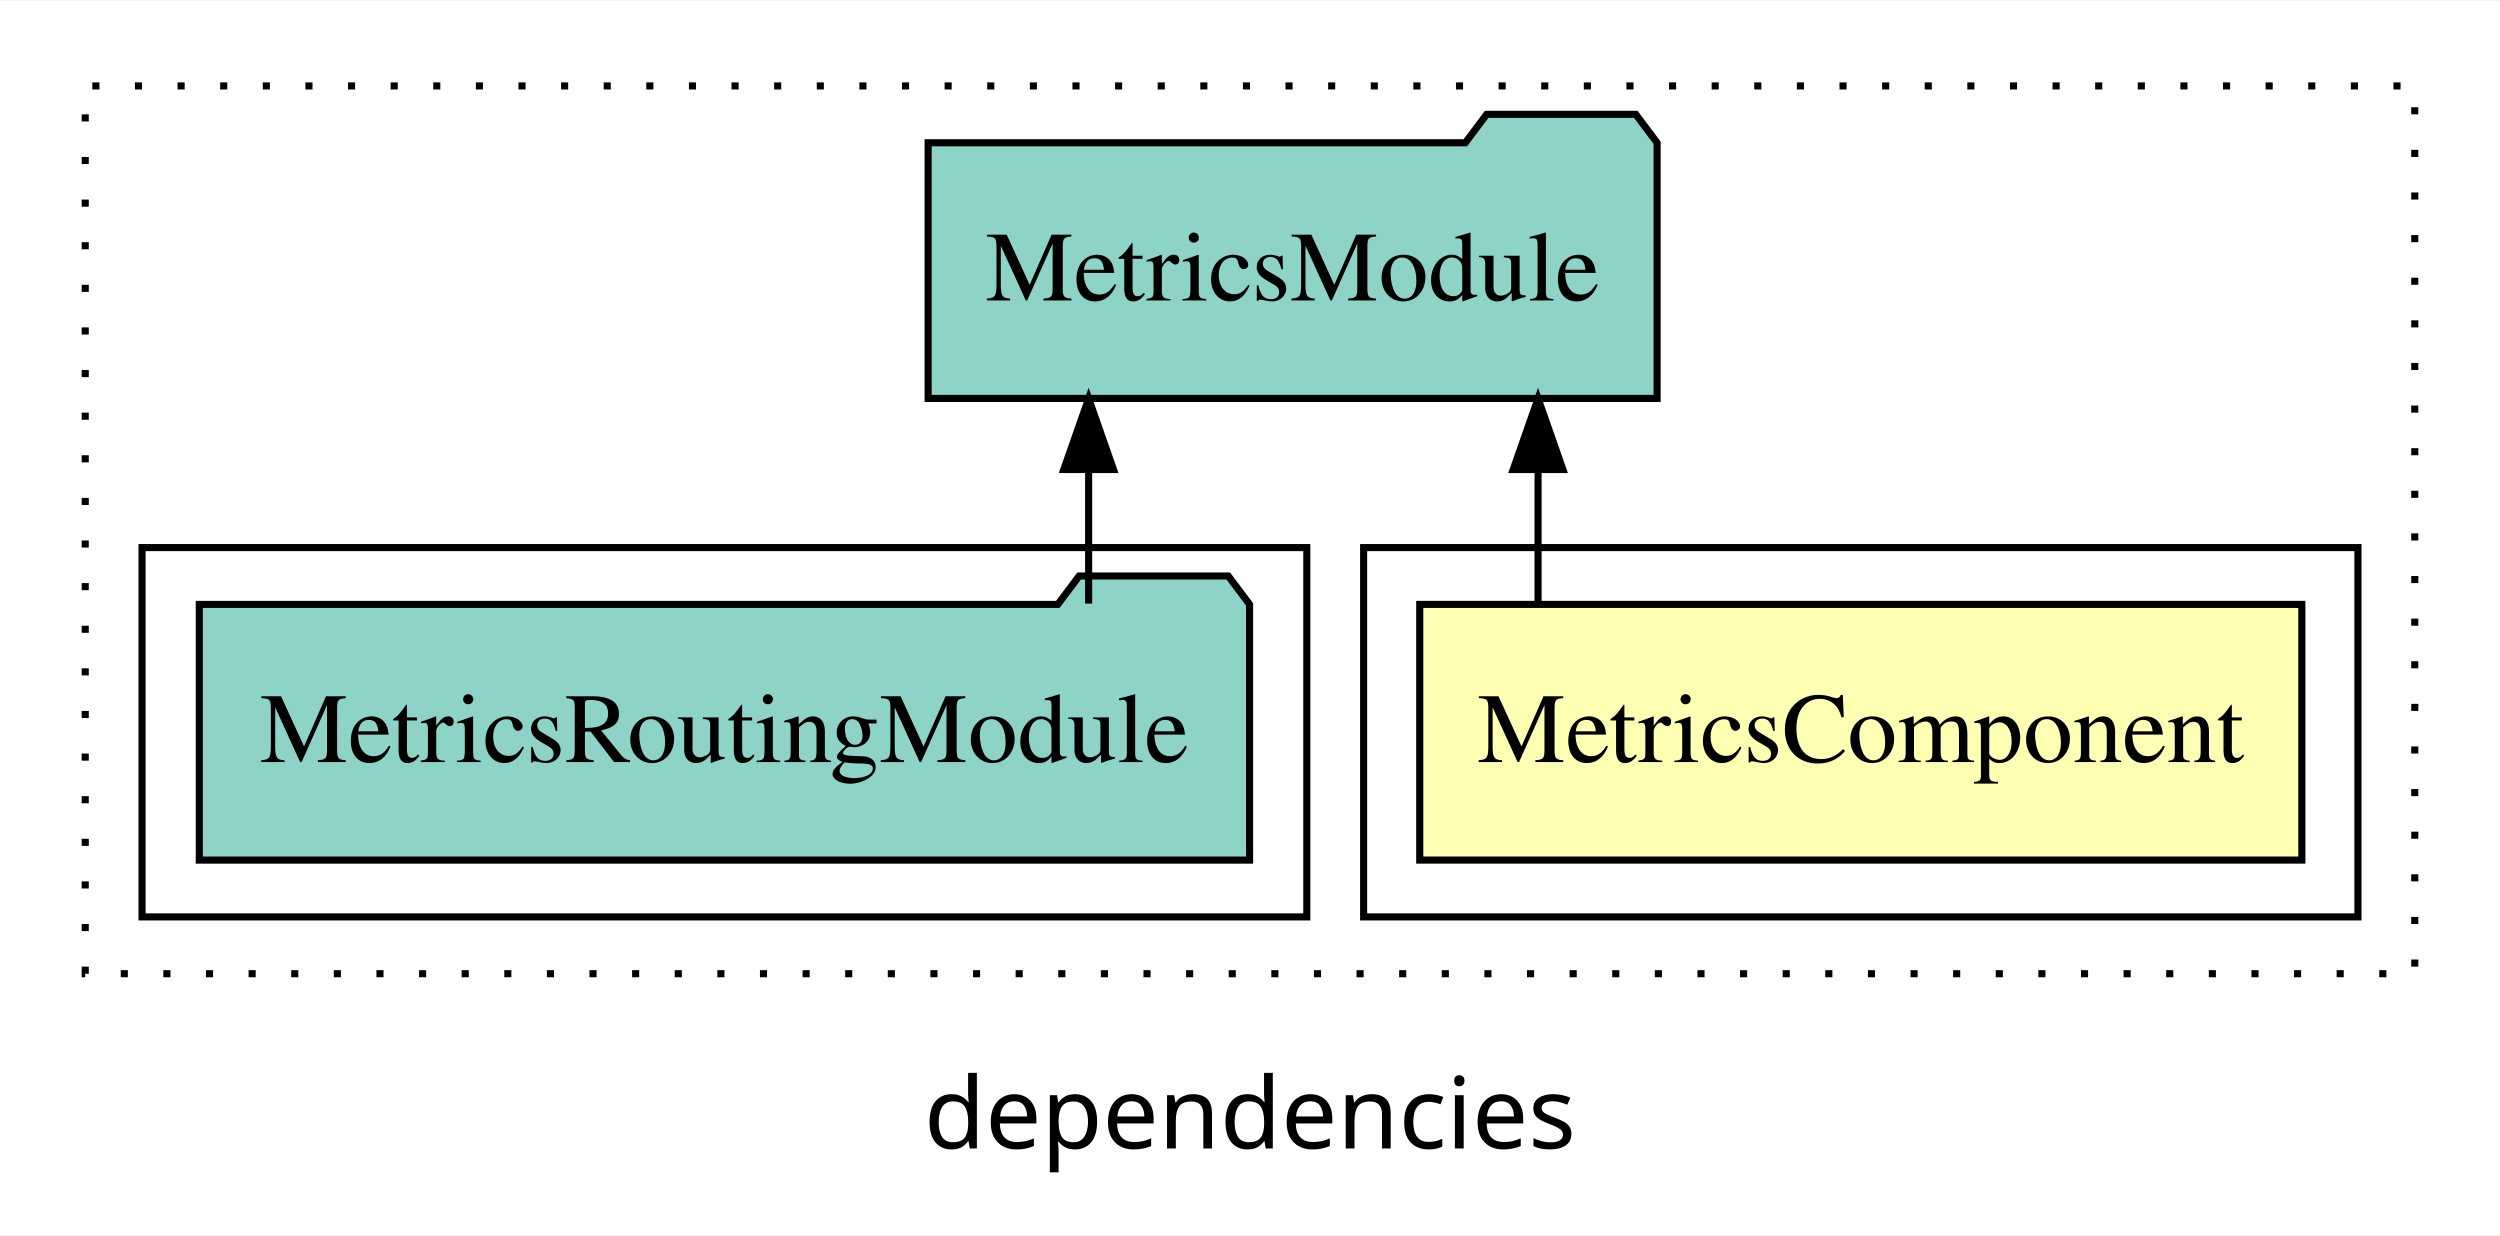
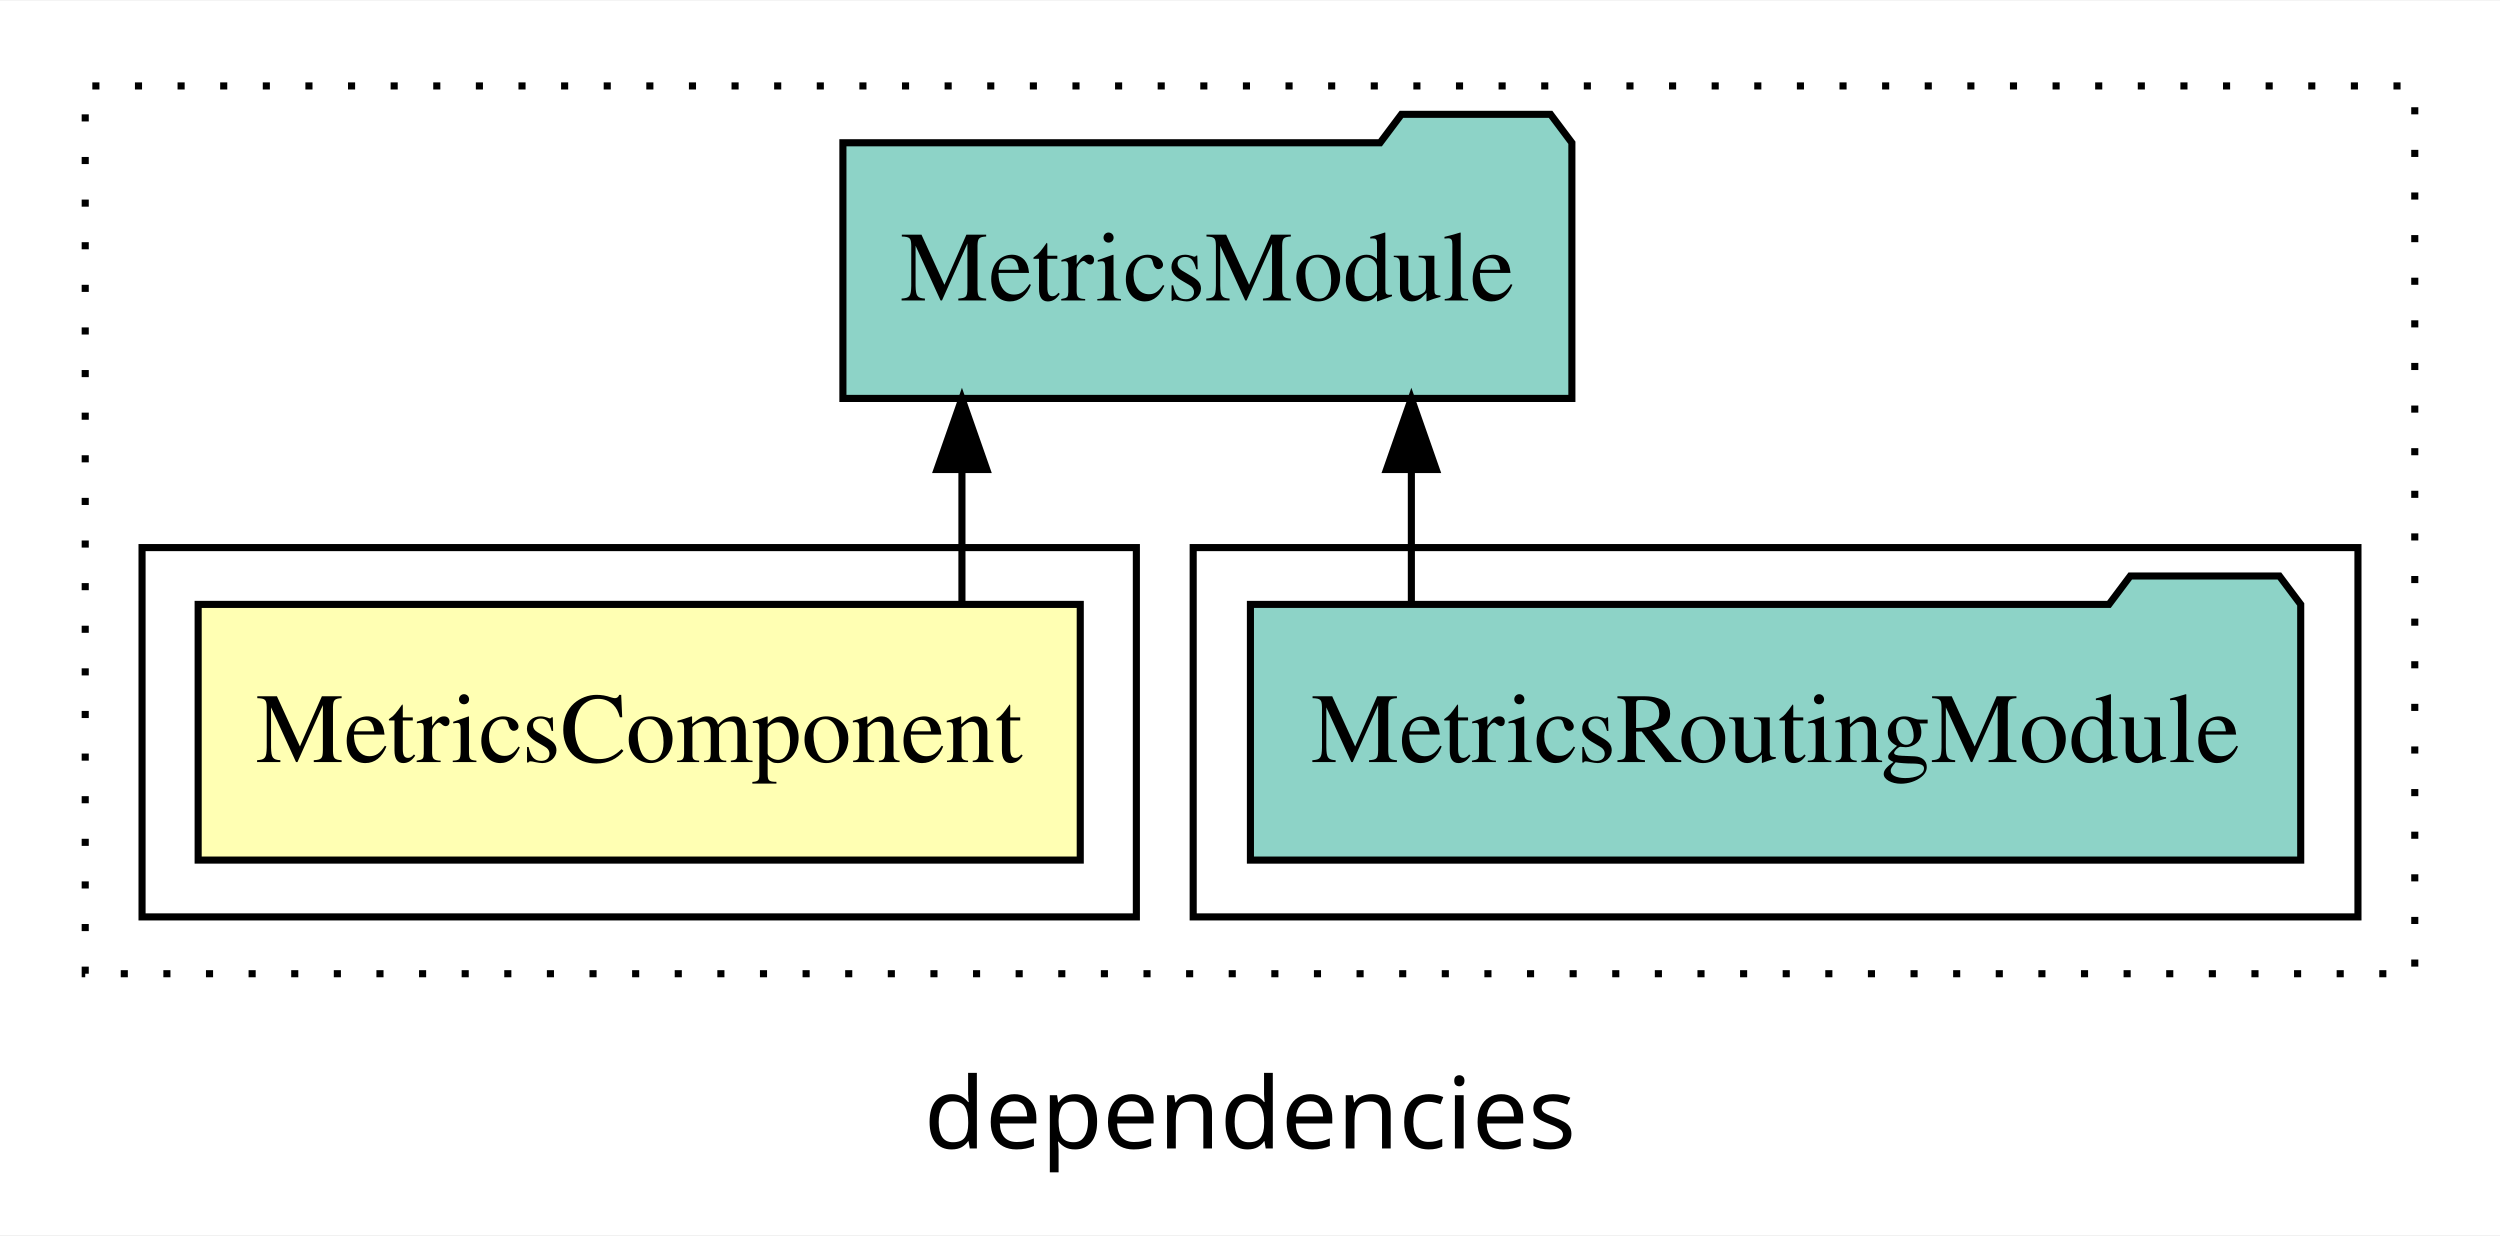
<svg xmlns="http://www.w3.org/2000/svg" width="352pt" height="174pt" viewBox="0.00 0.00 352.00 173.80">
  <g id="graph0" class="graph" transform="scale(1 1) rotate(0) translate(4 169.8)">
    <polygon fill="white" stroke="transparent" points="-4,4 -4,-169.8 348,-169.8 348,4 -4,4" />
    <text text-anchor="middle" x="172" y="-8.2" font-family="sans-serif" font-size="14.00">dependencies</text>
    <g id="clust1" class="cluster">
      <polygon fill="none" stroke="black" stroke-dasharray="1,5" points="8,-32.8 8,-157.8 336,-157.8 336,-32.8 8,-32.8" />
    </g>
+     <g id="clust4" class="cluster">
+       <polygon fill="none" stroke="black" points="164,-40.8 164,-92.8 328,-92.8 328,-40.8 164,-40.8" />
+     </g>
    <g id="clust2" class="cluster">
-       <polygon fill="none" stroke="black" points="188,-40.8 188,-92.8 328,-92.8 328,-40.8 188,-40.8" />
-     </g>
-     <g id="clust4" class="cluster">
-       <polygon fill="none" stroke="black" points="16,-40.8 16,-92.8 180,-92.8 180,-40.8 16,-40.8" />
+       <polygon fill="none" stroke="black" points="16,-40.8 16,-92.8 156,-92.8 156,-40.8 16,-40.8" />
    </g>
    <g id="node1" class="node">
-       <polygon fill="#ffffb3" stroke="black" points="320.1,-84.8 195.9,-84.8 195.9,-48.8 320.1,-48.8 320.1,-84.8" />
-       <text text-anchor="middle" x="258" y="-62.6" font-family="Times,serif" font-size="14.00">MetricsComponent</text>
+       <polygon fill="#ffffb3" stroke="black" points="148.1,-84.8 23.9,-84.8 23.9,-48.8 148.1,-48.8 148.1,-84.8" />
+       <text text-anchor="middle" x="86" y="-62.6" font-family="Times,serif" font-size="14.00">MetricsComponent</text>
    </g>
    <g id="node2" class="node">
-       <polygon fill="#8dd3c7" stroke="black" points="229.32,-149.8 226.32,-153.8 205.32,-153.8 202.32,-149.8 126.68,-149.8 126.68,-113.8 229.32,-113.8 229.32,-149.8" />
-       <text text-anchor="middle" x="178" y="-127.6" font-family="Times,serif" font-size="14.00">MetricsModule</text>
+       <polygon fill="#8dd3c7" stroke="black" points="217.32,-149.8 214.32,-153.8 193.32,-153.8 190.32,-149.8 114.68,-149.8 114.68,-113.8 217.32,-113.8 217.32,-149.8" />
+       <text text-anchor="middle" x="166" y="-127.6" font-family="Times,serif" font-size="14.00">MetricsModule</text>
    </g>
    <g id="edge1" class="edge">
-       <path fill="none" stroke="black" d="M212.56,-84.91C212.56,-84.91 212.56,-103.79 212.56,-103.79" />
-       <polygon fill="black" stroke="black" points="209.06,-103.79 212.56,-113.79 216.06,-103.79 209.06,-103.79" />
+       <path fill="none" stroke="black" d="M131.44,-84.91C131.44,-84.91 131.44,-103.79 131.44,-103.79" />
+       <polygon fill="black" stroke="black" points="127.94,-103.79 131.44,-113.79 134.94,-103.79 127.94,-103.79" />
    </g>
    <g id="node3" class="node">
-       <polygon fill="#8dd3c7" stroke="black" points="171.94,-84.8 168.94,-88.8 147.94,-88.8 144.94,-84.8 24.06,-84.8 24.06,-48.8 171.94,-48.8 171.94,-84.8" />
-       <text text-anchor="middle" x="98" y="-62.6" font-family="Times,serif" font-size="14.00">MetricsRoutingModule</text>
+       <polygon fill="#8dd3c7" stroke="black" points="319.94,-84.8 316.94,-88.8 295.94,-88.8 292.94,-84.8 172.06,-84.8 172.06,-48.8 319.94,-48.8 319.94,-84.8" />
+       <text text-anchor="middle" x="246" y="-62.6" font-family="Times,serif" font-size="14.00">MetricsRoutingModule</text>
    </g>
    <g id="edge2" class="edge">
-       <path fill="none" stroke="black" d="M149.28,-84.91C149.28,-84.91 149.28,-103.79 149.28,-103.79" />
-       <polygon fill="black" stroke="black" points="145.78,-103.79 149.28,-113.79 152.78,-103.79 145.78,-103.79" />
+       <path fill="none" stroke="black" d="M194.72,-84.91C194.72,-84.91 194.72,-103.79 194.72,-103.79" />
+       <polygon fill="black" stroke="black" points="191.22,-103.79 194.72,-113.79 198.22,-103.79 191.22,-103.79" />
    </g>
  </g>
</svg>
